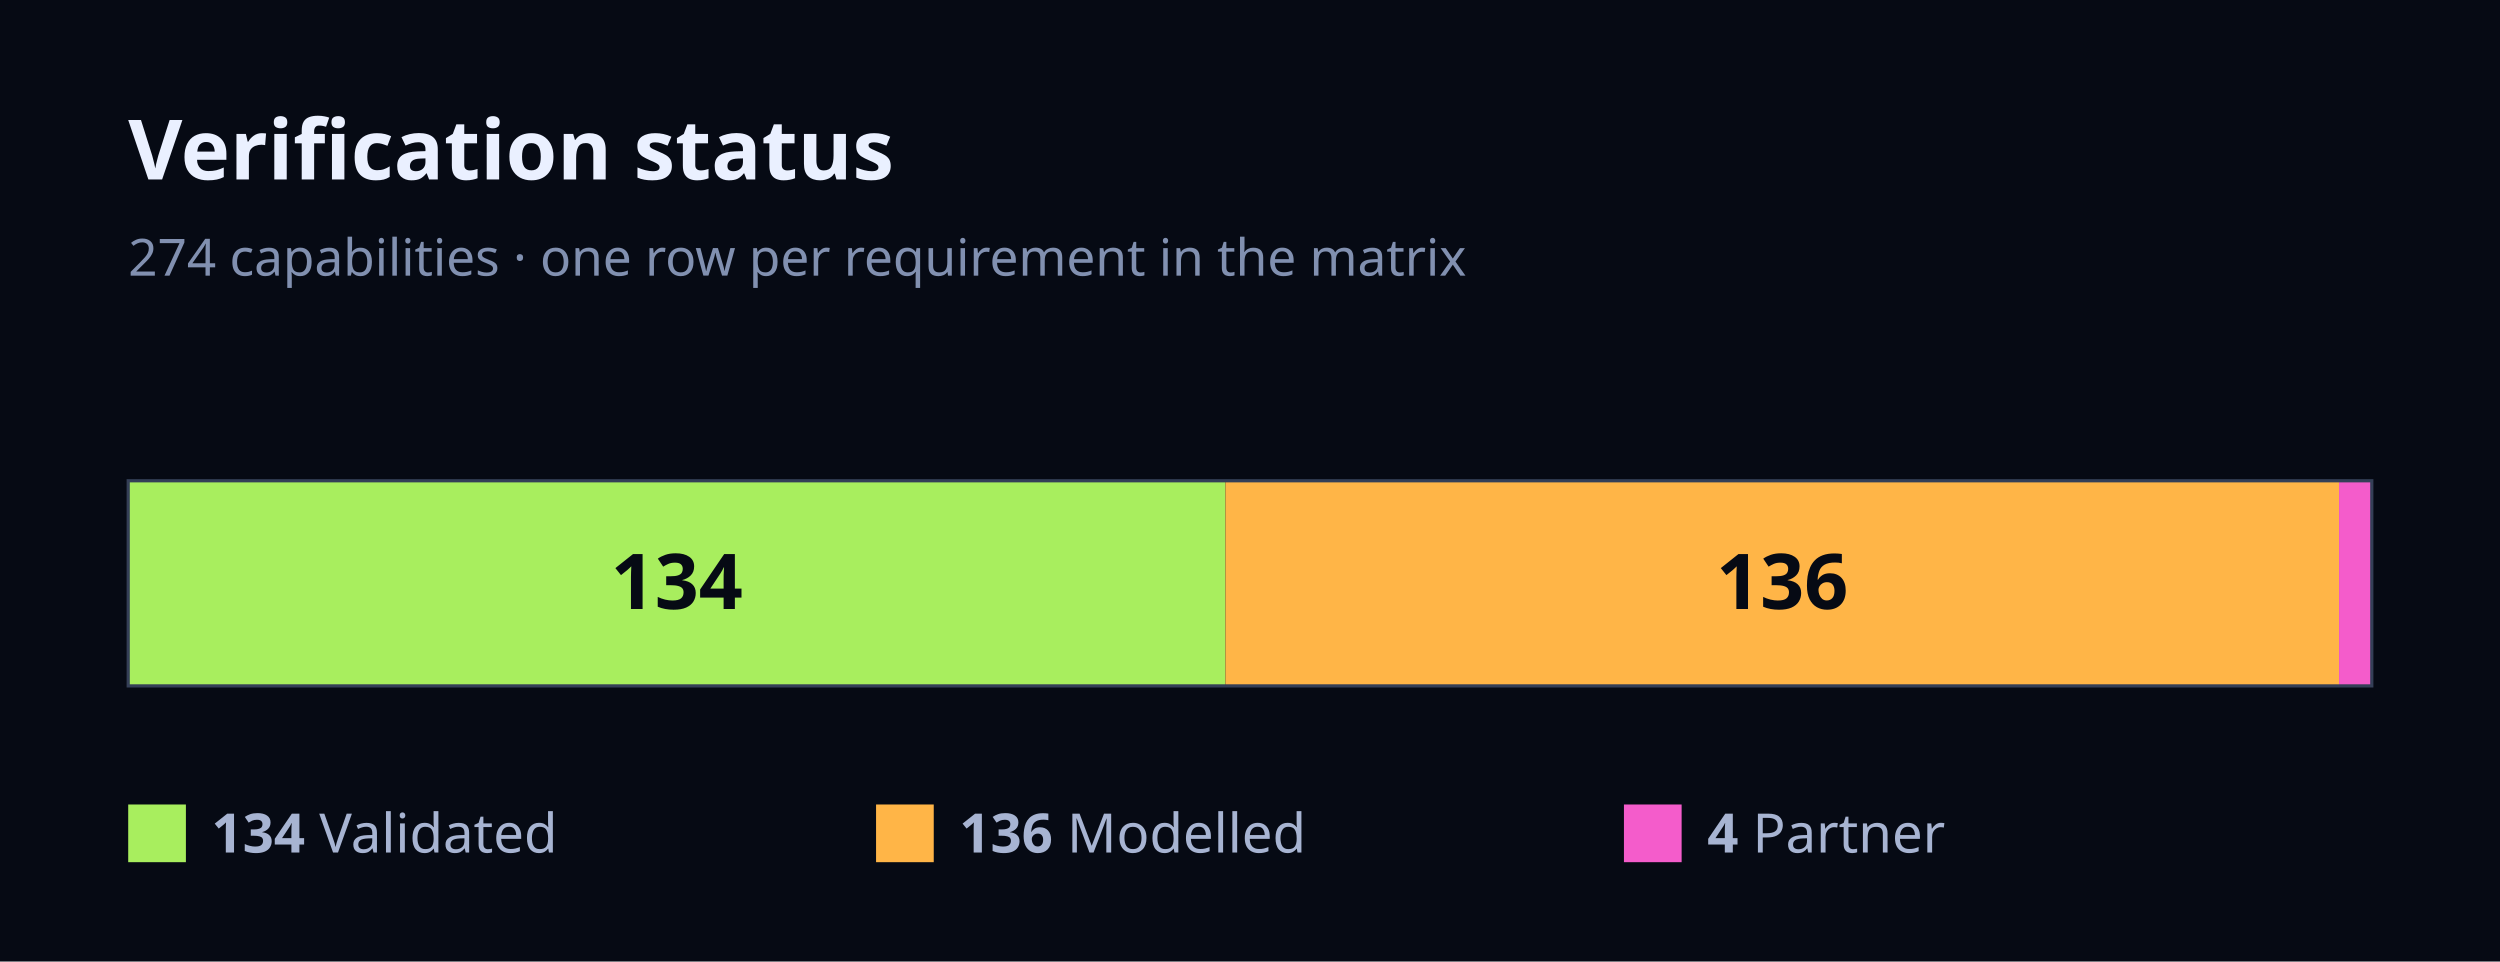
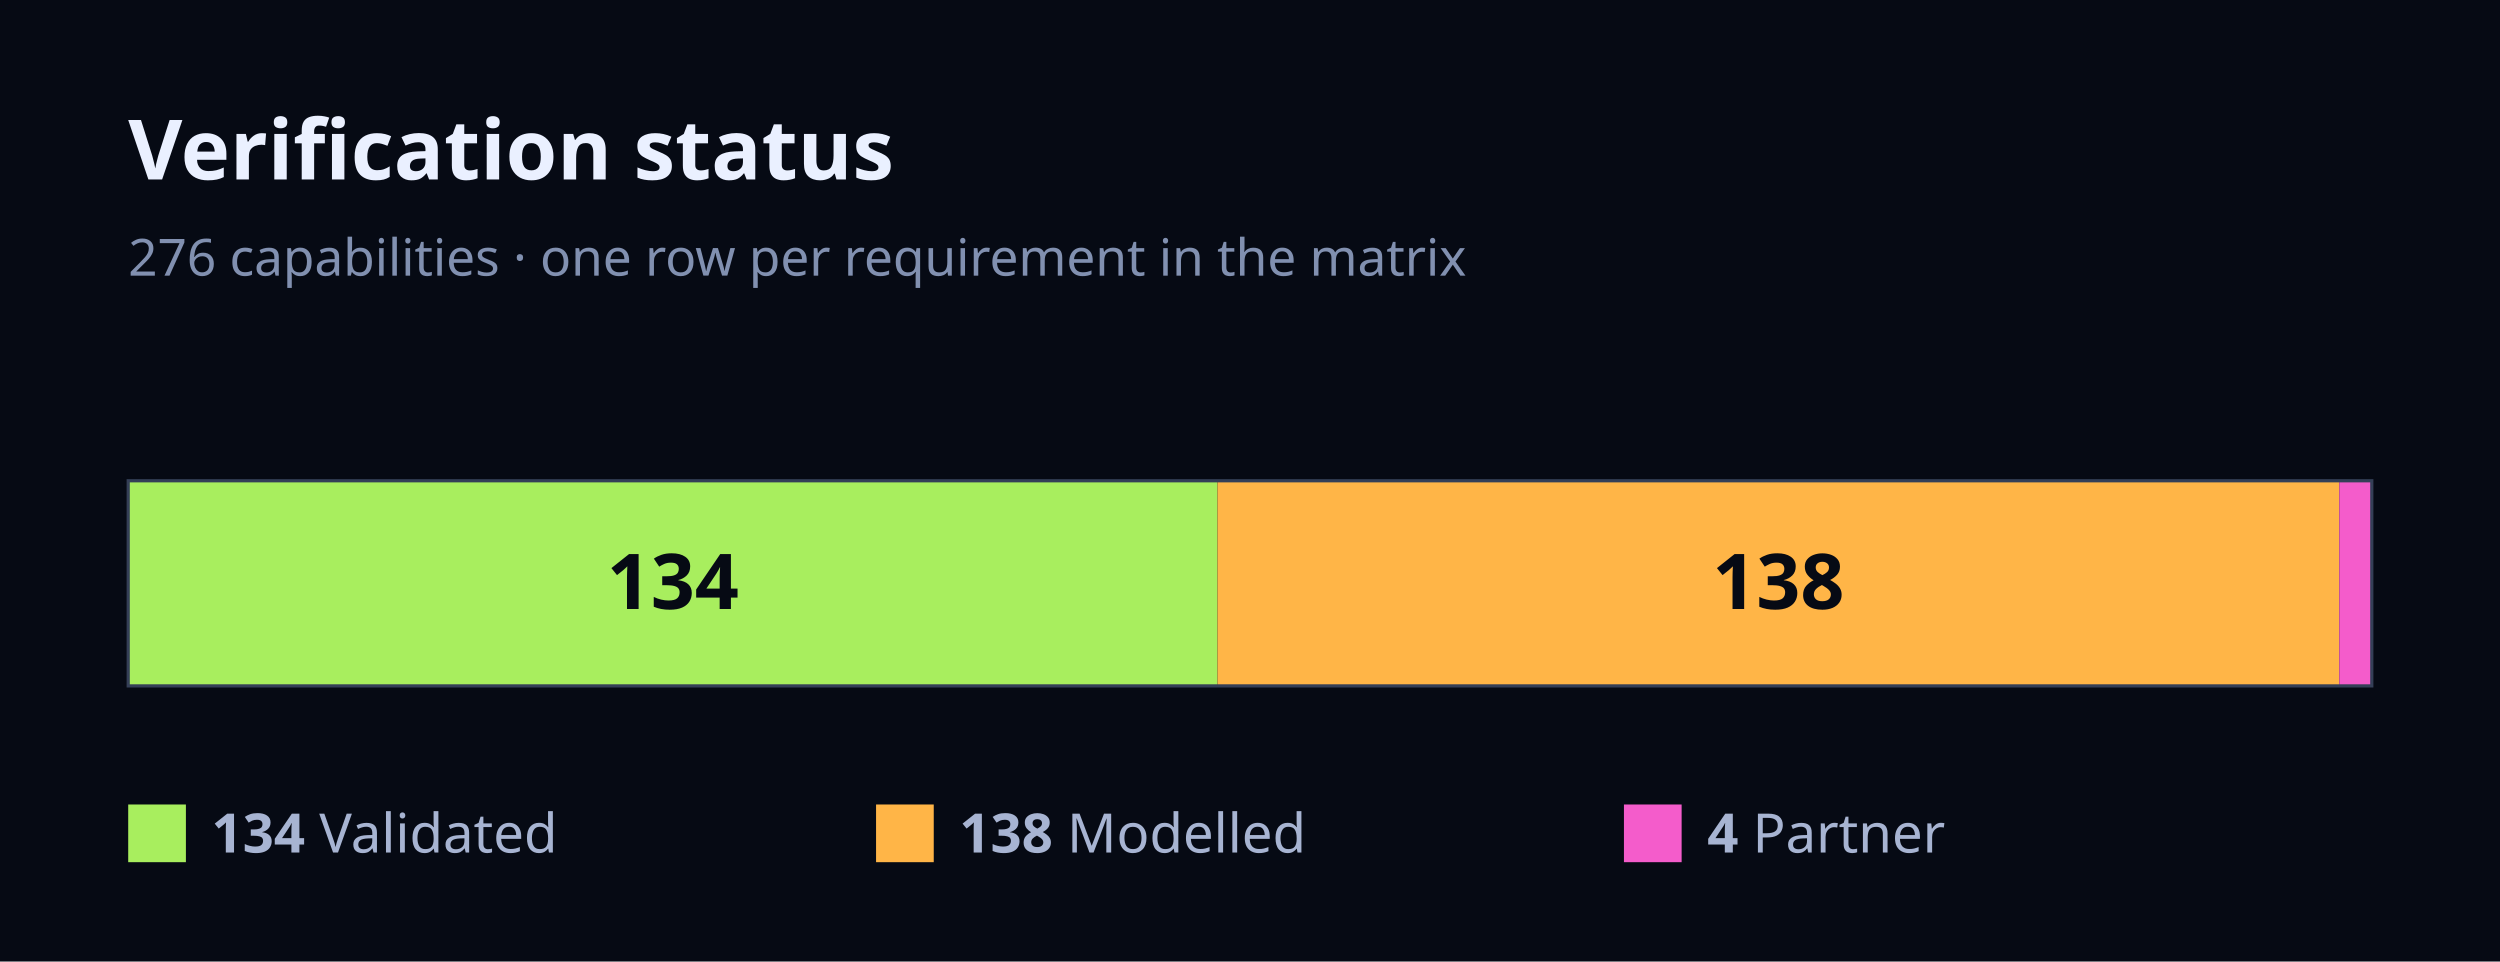
<svg xmlns="http://www.w3.org/2000/svg" width="780" height="300" viewBox="0 0 780 300" font-family="Geist, ui-sans-serif, system-ui, sans-serif">
  <rect x="0" y="0" width="780" height="300" fill="#060A14" />
  <text x="40" y="56" font-size="26" font-weight="700" fill="#EAF0FF">Verification status</text>
-   <text x="40" y="86" font-size="16" fill="#8190B0">274 capabilities · one row per requirement in the matrix</text>
-   <rect x="40" y="150" width="342.34" height="64" fill="#A8EE5E" />
-   <text x="211.17" y="190" font-size="24" font-weight="700" fill="#060A14" text-anchor="middle">134</text>
-   <rect x="382.34" y="150" width="347.45" height="64" fill="#FFB547" />
-   <text x="556.06" y="190" font-size="24" font-weight="700" fill="#060A14" text-anchor="middle">136</text>
-   <rect x="729.78" y="150" width="10.22" height="64" fill="#F45CCB" />
+   <text x="40" y="86" font-size="16" fill="#8190B0">276 capabilities · one row per requirement in the matrix</text>
+   <rect x="40" y="150" width="339.86" height="64" fill="#A8EE5E" />
+   <text x="209.93" y="190" font-size="24" font-weight="700" fill="#060A14" text-anchor="middle">134</text>
+   <rect x="379.86" y="150" width="350" height="64" fill="#FFB547" />
+   <text x="554.86" y="190" font-size="24" font-weight="700" fill="#060A14" text-anchor="middle">138</text>
+   <rect x="729.86" y="150" width="10.14" height="64" fill="#F45CCB" />
  <rect x="40" y="150" width="700" height="64" fill="none" stroke="#343F57" stroke-width="1" />
  <rect x="40" y="251" width="18" height="18" fill="#A8EE5E" />
  <text x="66" y="266" font-size="17" fill="#A7B4D2">
    <tspan font-weight="700">134</tspan> Validated</text>
  <rect x="273.33" y="251" width="18" height="18" fill="#FFB547" />
  <text x="299.33" y="266" font-size="17" fill="#A7B4D2">
-     <tspan font-weight="700">136</tspan> Modelled</text>
+     <tspan font-weight="700">138</tspan> Modelled</text>
  <rect x="506.67" y="251" width="18" height="18" fill="#F45CCB" />
  <text x="532.67" y="266" font-size="17" fill="#A7B4D2">
    <tspan font-weight="700">4</tspan> Partner</text>
</svg>
